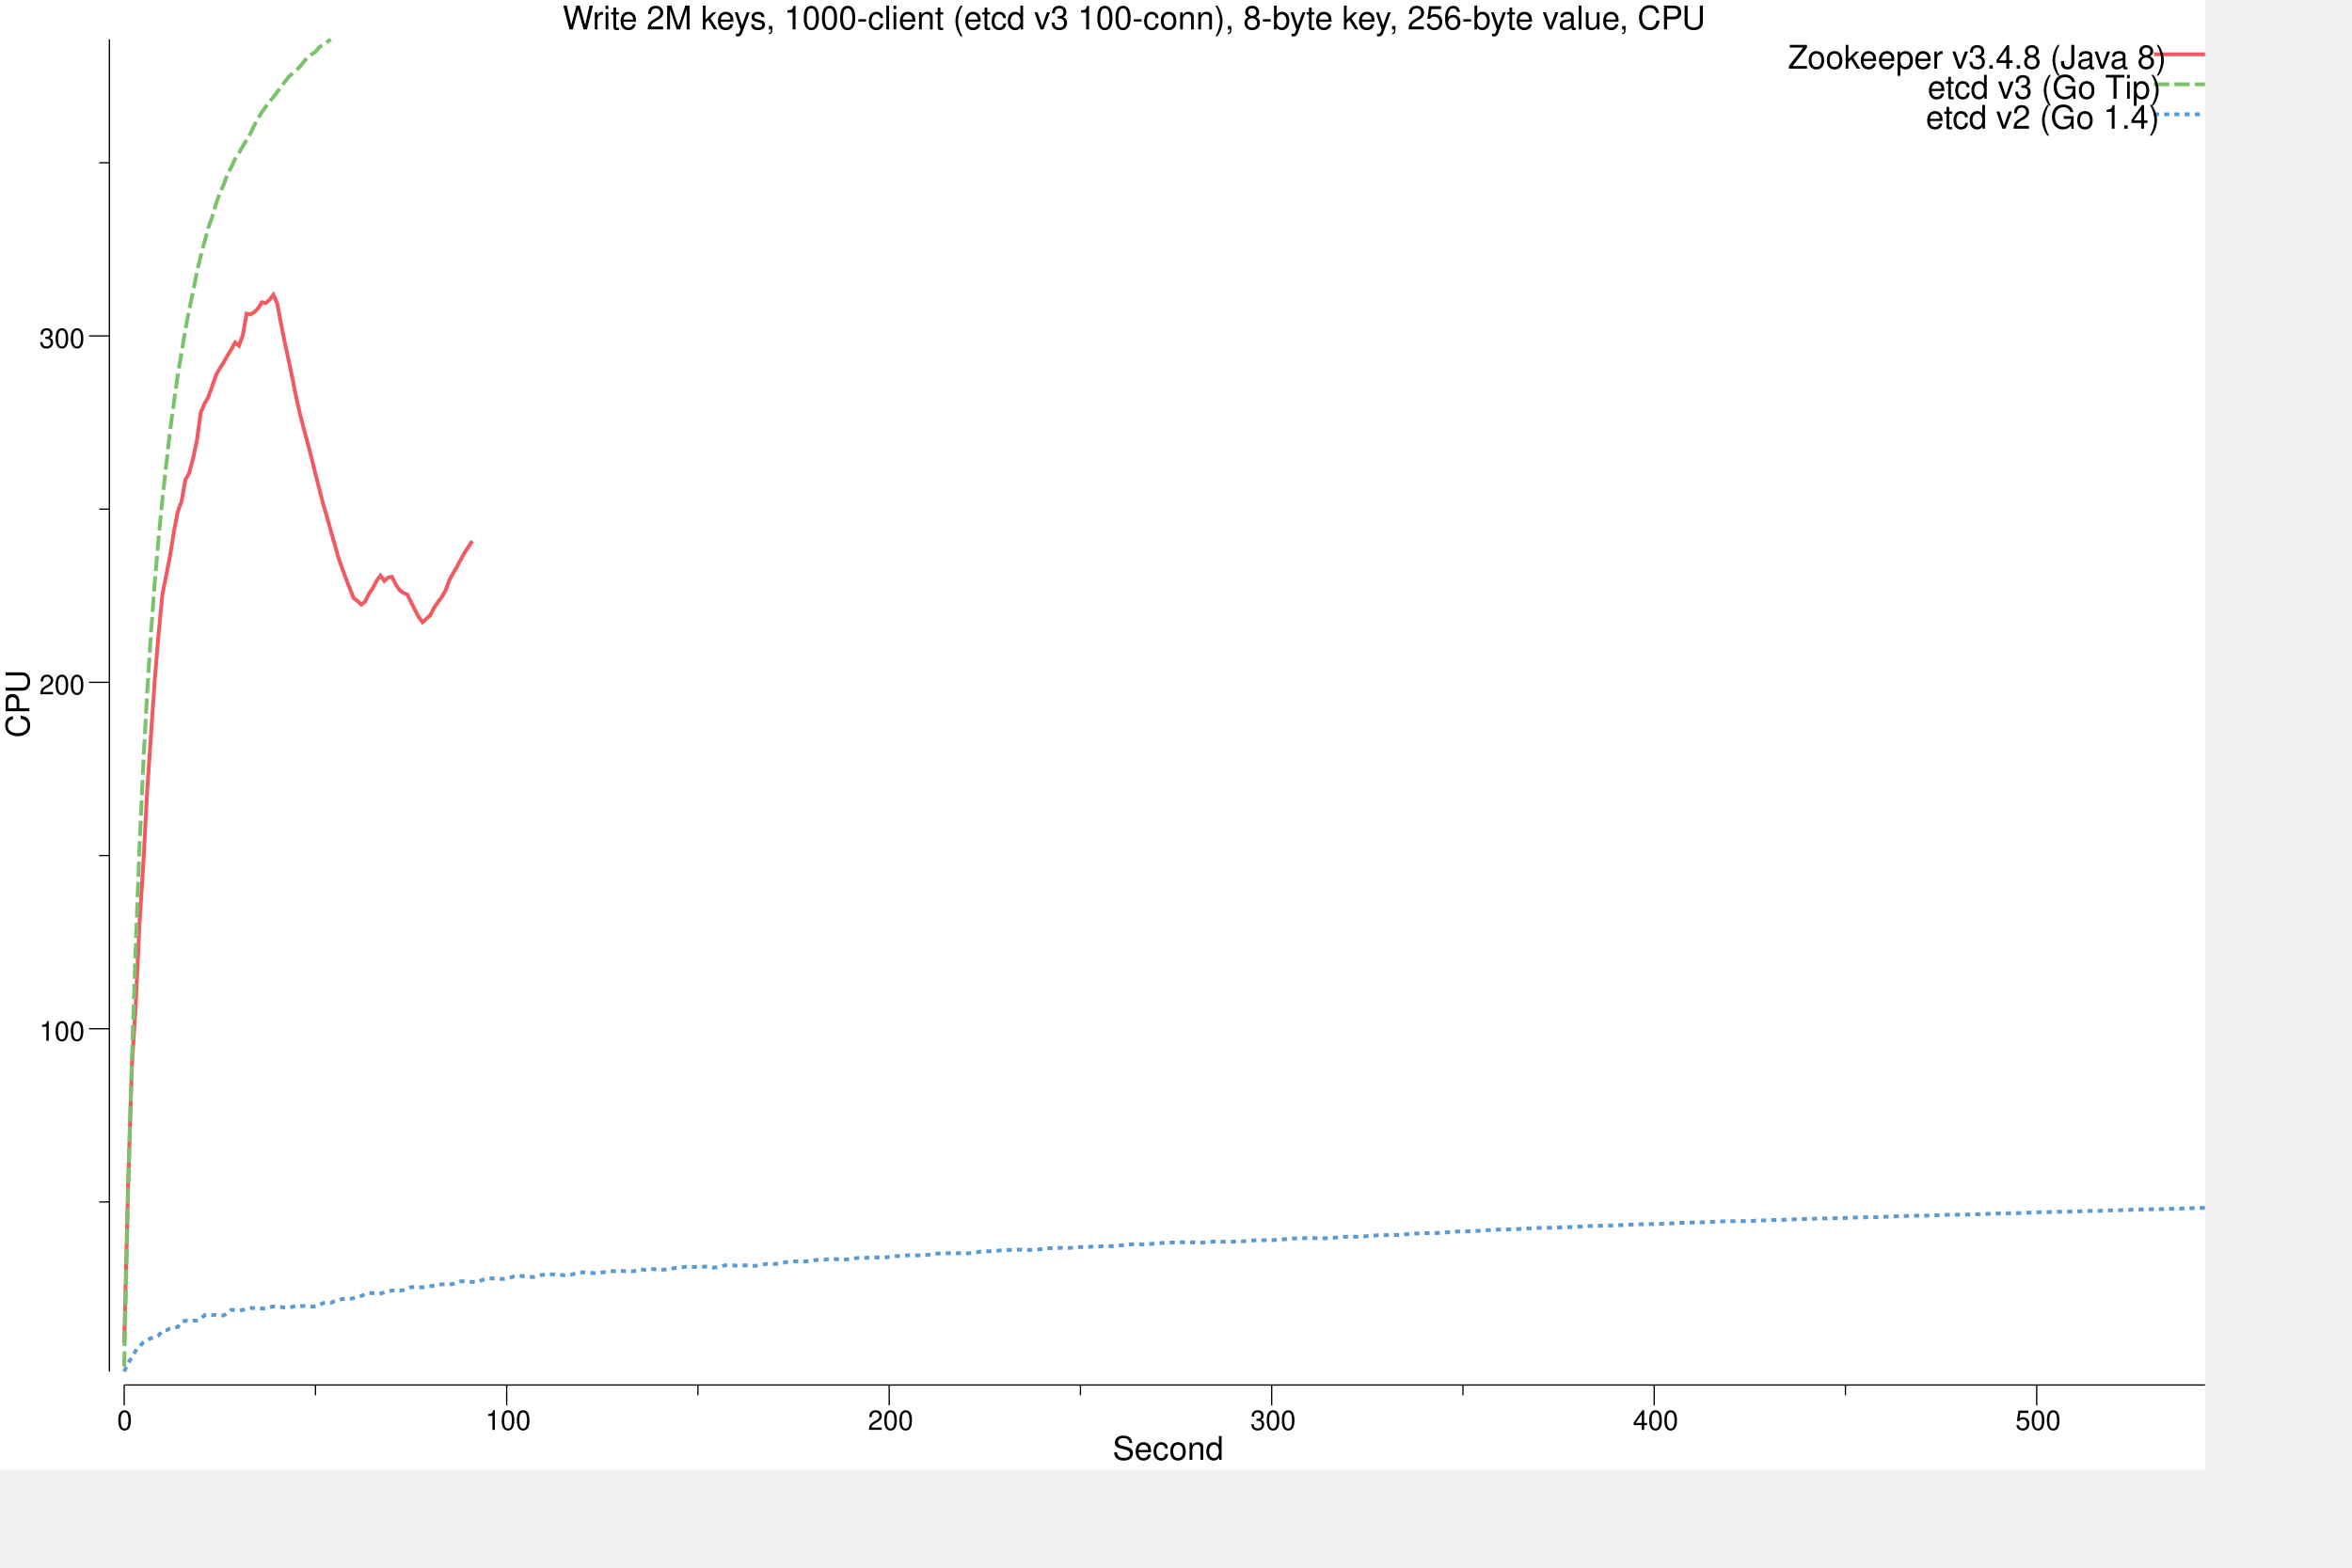
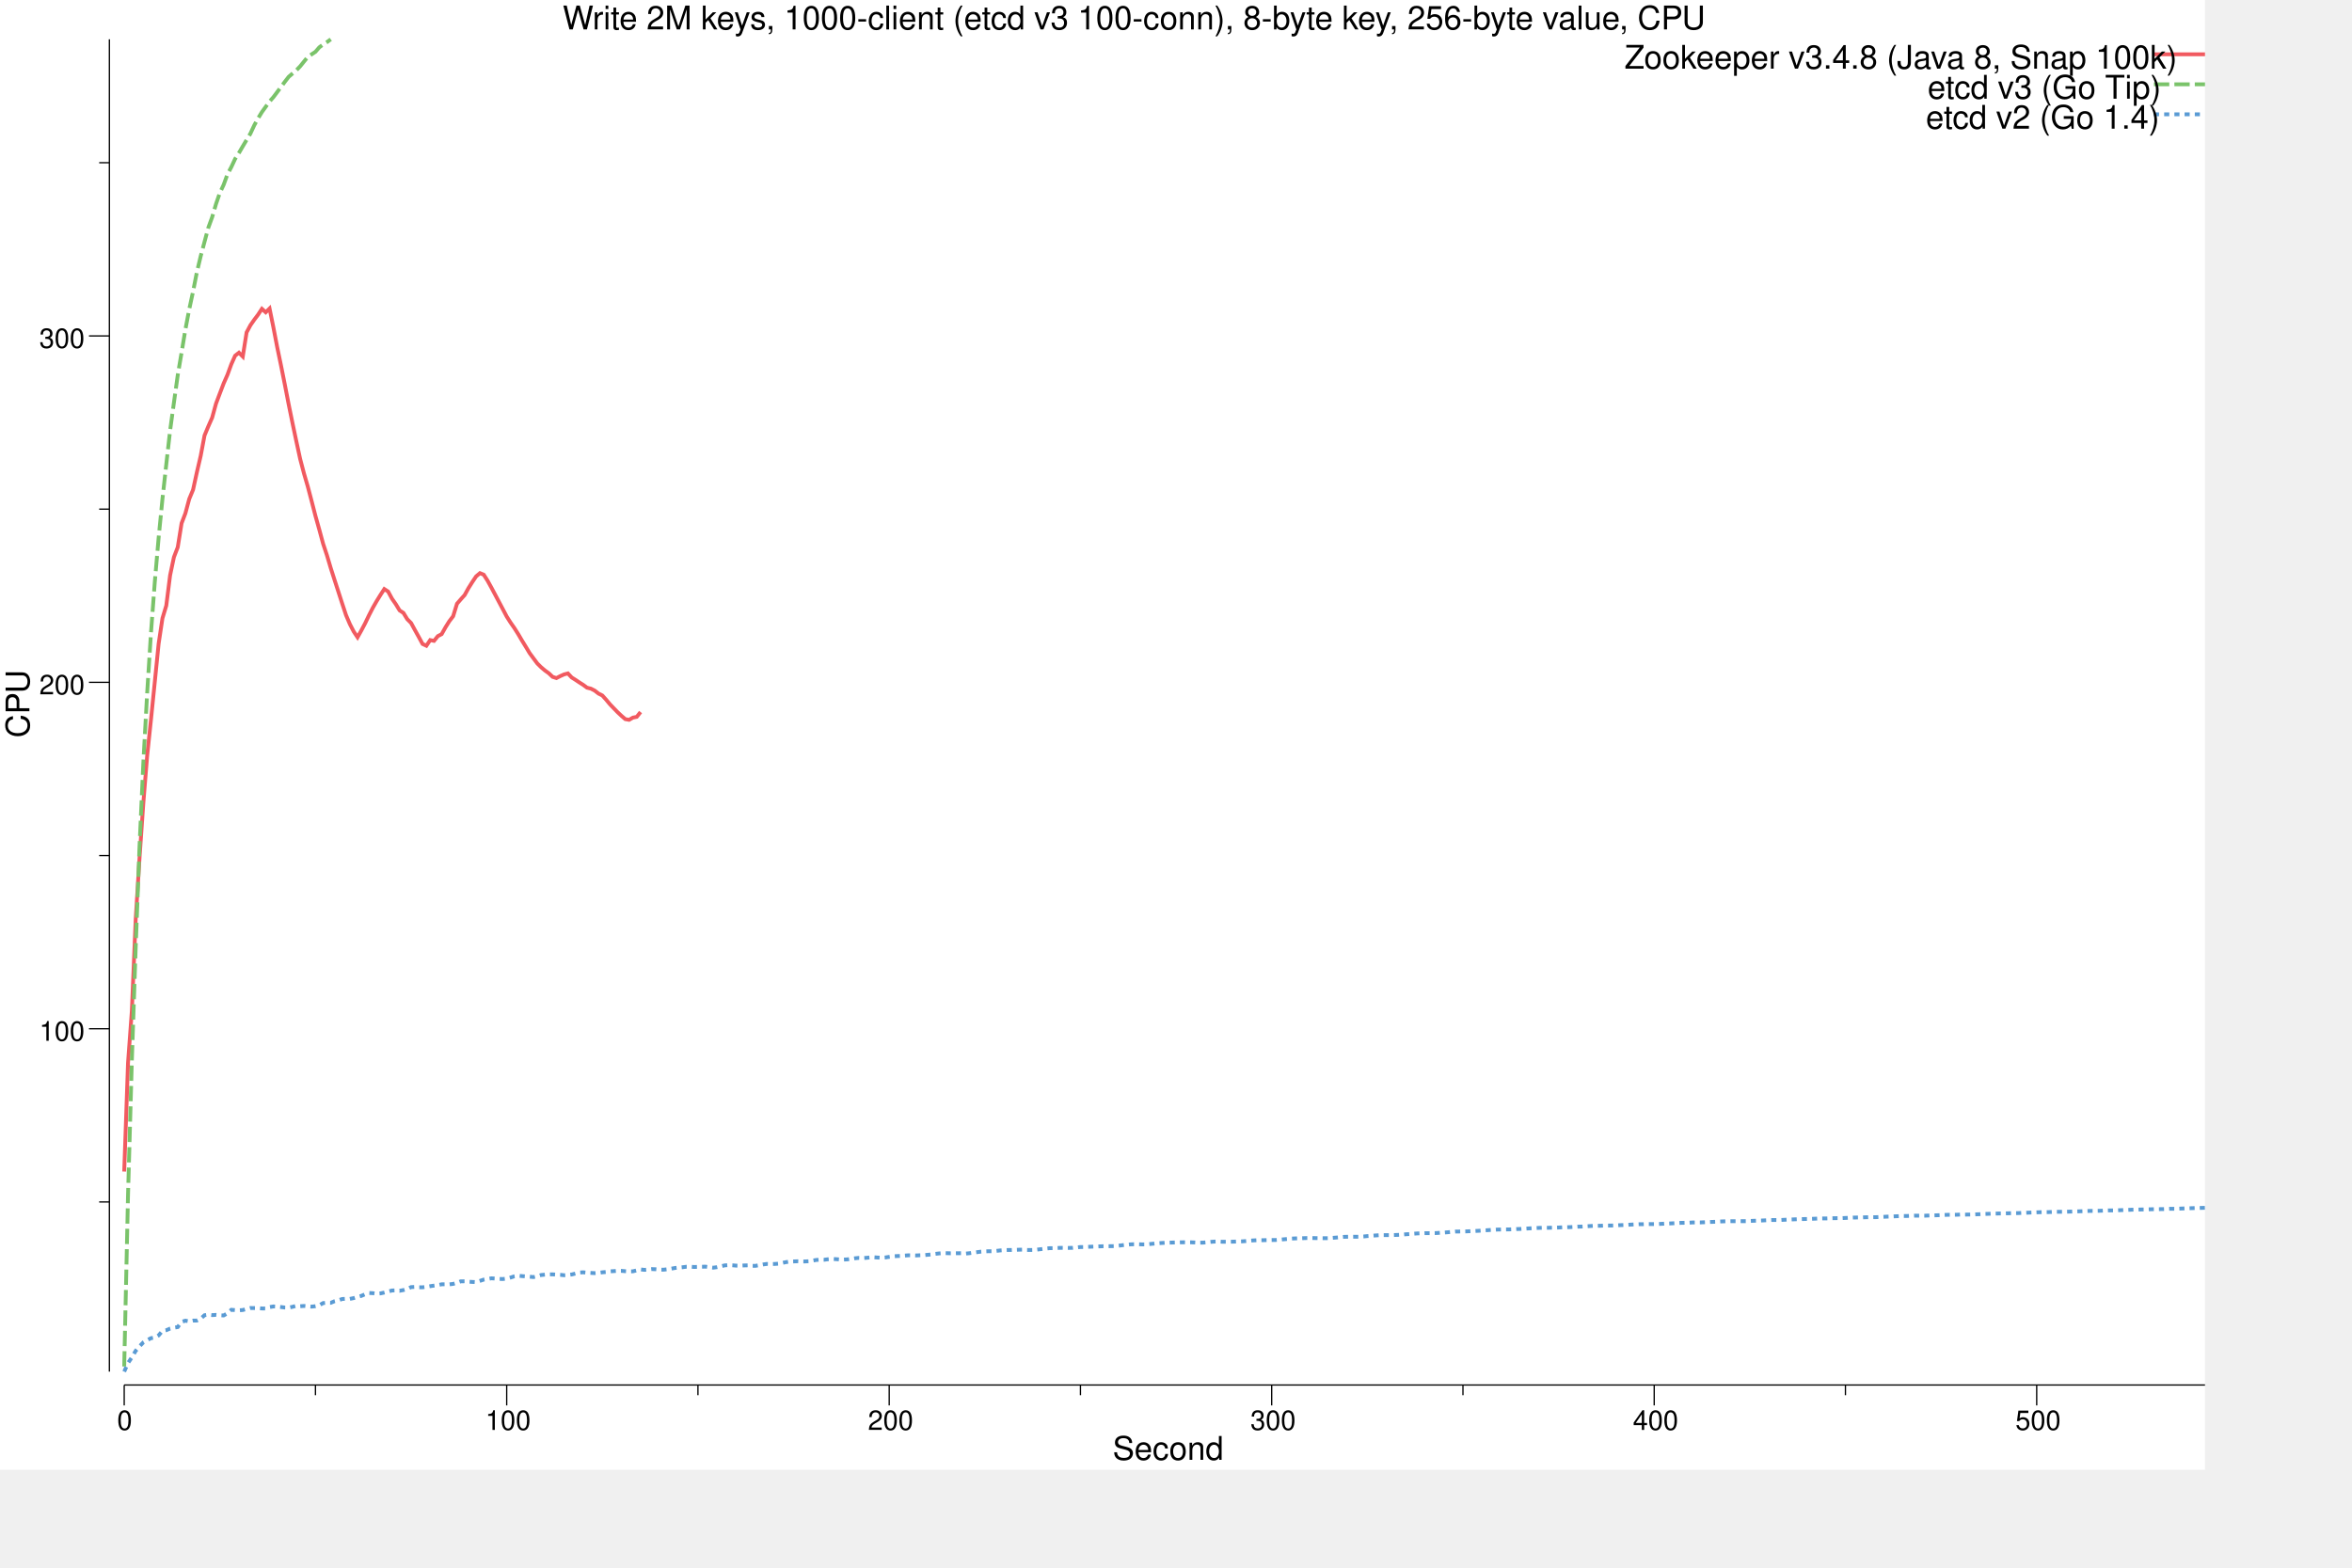
<svg xmlns="http://www.w3.org/2000/svg" width="12in" height="8in">
  <g transform="scale(1, -1) translate(0, -720)">
    <path d="M0,0L1080,0L1080,720L0,720Z" style="fill:#FFFFFF" />
    <text x="275.57" y="-705.6" transform="scale(1, -1)" style="font-family:Helvetica;font-weight:normal;font-style:normal;font-size:12pt">Write 2M keys, 1000-client (etcd v3 100-conn), 8-byte key, 256-byte value, CPU</text>
    <text x="544.98" y="-4.849" transform="scale(1, -1)" style="font-family:Helvetica;font-weight:normal;font-style:normal;font-size:12pt">Second</text>
    <text x="57.358" y="-19.498" transform="scale(1, -1)" style="font-family:Helvetica;font-weight:normal;font-style:normal;font-size:10pt">0</text>
    <text x="237.75" y="-19.498" transform="scale(1, -1)" style="font-family:Helvetica;font-weight:normal;font-style:normal;font-size:10pt">100</text>
    <text x="425.1" y="-19.498" transform="scale(1, -1)" style="font-family:Helvetica;font-weight:normal;font-style:normal;font-size:10pt">200</text>
    <text x="612.45" y="-19.498" transform="scale(1, -1)" style="font-family:Helvetica;font-weight:normal;font-style:normal;font-size:10pt">300</text>
    <text x="799.79" y="-19.498" transform="scale(1, -1)" style="font-family:Helvetica;font-weight:normal;font-style:normal;font-size:10pt">400</text>
    <text x="987.14" y="-19.498" transform="scale(1, -1)" style="font-family:Helvetica;font-weight:normal;font-style:normal;font-size:10pt">500</text>
    <path d="M60.834,31.498L60.834,41.498" style="fill:none;stroke:#000000;stroke-width:0.625" />
    <path d="M248.18,31.498L248.18,41.498" style="fill:none;stroke:#000000;stroke-width:0.625" />
    <path d="M435.53,31.498L435.53,41.498" style="fill:none;stroke:#000000;stroke-width:0.625" />
    <path d="M622.87,31.498L622.87,41.498" style="fill:none;stroke:#000000;stroke-width:0.625" />
    <path d="M810.22,31.498L810.22,41.498" style="fill:none;stroke:#000000;stroke-width:0.625" />
    <path d="M997.57,31.498L997.57,41.498" style="fill:none;stroke:#000000;stroke-width:0.625" />
    <path d="M154.51,36.498L154.51,41.498" style="fill:none;stroke:#000000;stroke-width:0.625" />
    <path d="M341.85,36.498L341.85,41.498" style="fill:none;stroke:#000000;stroke-width:0.625" />
    <path d="M529.2,36.498L529.2,41.498" style="fill:none;stroke:#000000;stroke-width:0.625" />
    <path d="M716.55,36.498L716.55,41.498" style="fill:none;stroke:#000000;stroke-width:0.625" />
    <path d="M903.89,36.498L903.89,41.498" style="fill:none;stroke:#000000;stroke-width:0.625" />
    <path d="M60.834,41.498L1080,41.498" style="fill:none;stroke:#000000;stroke-width:0.625" />
    <g transform="rotate(90)">
      <text x="358.57" y="14.399" transform="scale(1, -1)" style="font-family:Helvetica;font-weight:normal;font-style:normal;font-size:12pt">CPU</text>
    </g>
    <text x="19.248" y="-210.14" transform="scale(1, -1)" style="font-family:Helvetica;font-weight:normal;font-style:normal;font-size:10pt">100</text>
    <text x="19.248" y="-379.85" transform="scale(1, -1)" style="font-family:Helvetica;font-weight:normal;font-style:normal;font-size:10pt">200</text>
    <text x="19.248" y="-549.56" transform="scale(1, -1)" style="font-family:Helvetica;font-weight:normal;font-style:normal;font-size:10pt">300</text>
    <path d="M43.577,216.02L53.577,216.02" style="fill:none;stroke:#000000;stroke-width:0.625" />
    <path d="M43.577,385.73L53.577,385.73" style="fill:none;stroke:#000000;stroke-width:0.625" />
    <path d="M43.577,555.43L53.577,555.43" style="fill:none;stroke:#000000;stroke-width:0.625" />
    <path d="M48.577,131.17L53.577,131.17" style="fill:none;stroke:#000000;stroke-width:0.625" />
    <path d="M48.577,300.87L53.577,300.87" style="fill:none;stroke:#000000;stroke-width:0.625" />
    <path d="M48.577,470.58L53.577,470.58" style="fill:none;stroke:#000000;stroke-width:0.625" />
    <path d="M48.577,640.29L53.577,640.29" style="fill:none;stroke:#000000;stroke-width:0.625" />
    <path d="M53.577,48.06L53.577,700.75" style="fill:none;stroke:#000000;stroke-width:0.625" />
-     <path d="M60.834,61.671L62.707,137.8L64.581,197.49L66.454,226.97L68.328,267.56L70.201,296.78L72.075,332.3L73.948,359.73L75.821,387.17L77.695,409.74L79.568,429L81.442,438.23L83.315,447.86L85.189,459.53L87.062,469.34L88.936,474.35L90.809,485L92.683,488.35L94.556,495.39L96.43,504.13L98.303,517.74L100.18,522.27L102.05,525.51L103.92,530.77L105.8,536.27L107.67,539.55L109.54,542.48L111.42,545.79L113.29,548.83L115.16,552.21L117.04,550.61L118.91,555.74L120.78,566.34L122.66,565.95L124.53,567.07L126.41,568.92L128.28,571.91L130.15,571.54L132.03,573.13L133.9,575.59L135.77,571.38L137.65,561.39L139.52,552.02L141.39,543.45L143.27,534.44L145.14,525.16L147.01,516.94L148.89,509.66L150.76,502.7L152.63,495.49L154.51,487.84L156.38,480.52L158.25,473.18L160.13,466.9L162,460.07L163.87,453.54L165.75,446.8L167.62,441.51L169.49,436.38L171.37,431.65L173.24,426.96L175.12,425.57L176.99,423.79L178.86,425.34L180.74,429.24L182.61,431.89L184.48,435.52L186.36,438.03L188.23,435.4L190.1,437.04L191.98,437.44L193.85,433.72L195.72,430.9L197.6,429.53L199.47,428.81L201.34,425.01L203.22,421.26L205.09,417.68L206.96,415.15L208.84,416.85L210.71,418.56L212.58,422.21L214.46,424.93L216.33,427.46L218.21,430.65L220.08,435.76L221.95,439.2L223.83,442.34L225.7,445.92L227.57,449.25L229.45,452.11L231.32,454.97" style="fill:none;stroke:#F15A60;stroke-width:1.875" />
+     <path d="M60.834,146.07L62.707,199.32L64.581,224.81L66.454,269.49L68.328,299.5L70.201,326.53L72.075,349.66L73.948,367.47L75.821,385.98L77.695,404.63L79.568,417.1L81.442,423.32L83.315,438.16L85.189,447.06L87.062,451.93L88.936,463.64L90.809,468.54L92.683,475.55L94.556,480.05L96.43,488.64L98.303,496.7L100.18,506.68L102.05,511.17L103.92,515.4L105.8,522.27L107.67,527.24L109.54,532.15L111.42,536.41L113.29,541.55L115.16,545.74L117.04,547.22L118.91,545.32L120.78,557.15L122.66,560.68L124.53,563.36L126.41,565.85L128.28,568.7L130.15,567.01L132.03,568.86L133.9,559.67L135.77,549.93L137.65,540.89L139.52,531.54L141.39,521.92L143.27,512.7L145.14,503.84L147.01,495.19L148.89,488.04L150.76,481.63L152.63,474.53L154.51,467.25L156.38,460.58L158.25,453.66L160.13,447.99L162,441.69L163.87,435.86L165.75,430.07L167.62,424.28L169.49,418.63L171.37,414.24L173.24,410.62L175.12,407.8L176.99,411.15L178.86,414.68L180.74,418.6L182.61,422.25L184.48,425.52L186.36,428.56L188.23,431.43L190.1,430.21L191.98,426.73L193.85,424.05L195.72,420.97L197.6,419.73L199.47,416.68L201.34,414.8L203.22,411.35L205.09,407.99L206.96,404.53L208.84,403.65L210.71,406.43L212.58,406.04L214.46,408.36L216.33,409.35L218.21,412.69L220.08,415.68L221.95,418.12L223.83,424.23L225.7,426.4L227.57,428.47L229.45,431.87L231.32,434.84L233.19,437.62L235.07,439.22L236.94,438.45L238.81,435.53L240.69,432.12L242.56,428.61L244.43,425.08L246.31,421.53L248.18,417.97L250.05,415.03L251.93,412.34L253.8,409.38L255.67,406.19L257.55,403.14L259.42,400.03L261.29,397.5L263.17,394.97L265.04,393.12L266.92,391.53L268.79,390.19L270.66,388.42L272.54,387.81L274.41,388.78L276.28,389.61L278.16,390.1L280.03,388.1L281.9,386.93L283.78,385.67L285.65,384.49L287.52,383.11L289.4,382.64L291.27,381.69L293.14,380.23L295.02,379.29L296.89,377.21L298.76,374.97L300.64,373.01L302.51,371.08L304.38,369.33L306.26,367.7L308.13,367.36L310,368.45L311.88,368.82L313.75,371.18" style="fill:none;stroke:#F15A60;stroke-width:1.875" />
    <path d="M60.834,50.555L62.707,134.56L64.581,200.42L66.454,255.53L68.328,305.23L70.201,346.32L72.075,380.41L73.948,409.96L75.821,434.87L77.695,456.53L79.568,475.53L81.442,492.52L83.315,509.09L85.189,522.8L87.062,536.24L88.936,547.3L90.809,558.61L92.683,568.47L94.556,577.17L96.43,586.68L98.303,594.53L100.18,601.56L102.05,608.5L103.92,613.62L105.8,620.07L107.67,625.47L109.54,629.48L111.42,634.63L113.29,638.15L115.16,642.17L117.04,645.11L118.91,648.31L120.78,651.45L122.66,654.59L124.53,658.61L126.41,662.04L128.28,665.1L130.15,667.69L132.03,670.29L133.9,672.39L135.77,674.89L137.65,677.42L139.52,679.95L141.39,682.36L143.27,683.98L145.14,685.56L147.01,687.51L148.89,689.84L150.76,692.13L152.63,693.39L154.51,694.63L156.38,696.8L158.25,698.21L160.13,699.36L162,700.75" style="fill:none;stroke:#7AC36A;stroke-width:1.875;stroke-dasharray:7.5,2.5" />
    <path d="M60.834,48.06L62.707,52.269L64.581,55.052L66.454,58.243L68.328,60.432L70.201,62.384L72.075,63.47L73.948,64.437L75.821,64.759L77.695,65.795L79.568,68.018L81.442,68.34L83.315,69.138L85.189,69.596L87.062,69.868L88.936,72.447L90.809,73.007L92.683,72.668L94.556,73.041L96.43,73.075L98.303,74.008L100.18,75.689L102.05,75.96L103.92,75.739L105.8,75.841L107.67,75.655L109.54,75.57L111.42,76.639L113.29,78.336L115.16,78.183L117.04,78.081L118.91,78.234L120.78,78.743L122.66,79.218L124.53,79.184L126.41,79.168L128.28,78.998L130.15,78.964L132.03,79.66L133.9,79.982L135.77,79.897L137.65,79.694L139.52,79.456L141.39,79.405L143.27,79.795L145.14,80.305L147.01,80.084L148.89,80.22L150.76,80.05L152.63,79.897L154.51,80.101L156.38,80.559L158.25,81.628L160.13,81.815L162,81.764L163.87,82.545L165.75,83.003L167.62,83.631L169.49,83.716L171.37,83.682L173.24,84.072L175.12,84.666L176.99,85.158L178.86,85.973L180.74,86.584L182.61,86.482L184.48,86.227L186.36,86.38L188.23,86.787L190.1,87.28L191.98,87.789L193.85,87.857L195.72,87.653L197.6,88.009L199.47,88.518L201.34,89.452L203.22,89.554L205.09,89.367L206.96,89.367L208.84,89.588L210.71,89.91L212.58,90.181L214.46,90.436L216.33,90.826L218.21,90.843L220.08,90.792L221.95,91.03L223.83,91.59L225.7,92.286L227.57,92.303L229.45,92.099L231.32,91.997L233.19,91.896L235.07,92.506L236.94,93.134L238.81,93.44L240.69,93.762L242.56,93.644L244.43,93.457L246.31,93.423L248.18,93.61L250.05,94.136L251.93,94.747L253.8,95.035L255.67,94.848L257.55,94.696L259.42,94.56L261.29,94.373L263.17,94.798L265.04,95.375L266.92,95.561L268.79,95.68L270.66,95.697L272.54,95.561L274.41,95.476L276.28,95.273L278.16,95.375L280.03,95.646L281.9,96.104L283.78,96.596L285.65,96.698L287.52,96.529L289.4,96.41L291.27,96.308L293.14,96.444L295.02,96.698L296.89,96.868L298.76,97.173L300.64,97.292L302.51,97.428L304.38,97.411L306.26,97.241L308.13,97.156L310,97.19L311.88,97.649L313.75,98.124L315.63,97.903L317.5,98.056L319.37,98.276L321.25,98.192L323.12,98.022L324.99,97.988L326.87,98.192L328.74,98.48L330.61,98.82L332.49,99.023L334.36,99.193L336.23,99.43L338.11,99.447L339.98,99.312L341.85,99.363L343.73,99.447L345.6,99.464L347.47,99.193L349.35,98.972L351.22,99.227L353.09,99.634L354.97,100.09L356.84,100.25L358.72,100.14L360.59,99.974L362.46,99.94L364.34,100.06L366.21,100.11L368.08,99.872L369.96,99.872L371.83,100.18L373.7,100.53L375.58,100.81L377.45,100.74L379.32,100.79L381.2,100.92L383.07,101.28L384.94,101.69L386.82,101.98L388.69,102.03L390.56,102.11L392.44,102.04L394.31,102.03L396.18,102.13L398.06,102.45L399.93,102.77L401.8,102.86L403.68,102.86L405.55,103.1L407.43,103.25L409.3,103.16L411.17,103.01L413.05,102.94L414.92,103.03L416.79,103.28L418.67,103.57L420.54,103.76L422.41,103.69L424.29,103.79L426.16,103.98L428.03,104.08L429.91,103.93L431.78,103.84L433.65,103.98L435.53,104.27L437.4,104.54L439.27,104.66L441.15,104.74L443.02,104.9L444.89,105.03L446.77,105.01L448.64,104.96L450.51,105.05L452.39,105.1L454.26,105.27L456.14,105.44L458.01,105.73L459.88,105.95L461.76,106.1L463.63,106.08L465.5,106.02L467.38,106.03L469.25,106.05L471.12,106.07L473,105.88L474.87,106.07L476.74,106.34L478.62,106.58L480.49,106.83L482.36,106.97L484.24,107.03L486.11,107.03L487.98,107.19L489.86,107.42L491.73,107.54L493.6,107.63L495.48,107.64L497.35,107.71L499.23,107.78L501.1,107.8L502.97,107.66L504.85,107.63L506.72,107.66L508.59,107.9L510.47,108.12L512.34,108.36L514.21,108.53L516.09,108.54L517.96,108.63L519.83,108.7L521.71,108.68L523.58,108.66L525.45,108.7L527.33,108.88L529.2,109.09L531.07,109.1L532.95,109.19L534.82,109.27L536.69,109.32L538.57,109.41L540.44,109.48L542.31,109.48L544.19,109.51L546.06,109.55L547.94,109.75L549.81,109.99L551.68,110.19L553.56,110.38L555.43,110.46L557.3,110.46L559.18,110.39L561.05,110.39L562.92,110.53L564.8,110.72L566.67,110.9L568.54,111.04L570.42,111.16L572.29,111.23L574.16,111.28L576.04,111.34L577.91,111.39L579.78,111.41L581.66,111.39L583.53,111.39L585.4,111.31L587.28,111.21L589.15,111.24L591.03,111.41L592.9,111.6L594.77,111.75L596.65,111.79L598.52,111.68L600.39,111.67L602.27,111.68L604.14,111.72L606.01,111.79L607.89,111.84L609.76,111.97L611.63,112.14L613.51,112.31L615.38,112.41L617.25,112.45L619.13,112.45L621,112.48L622.87,112.51L624.75,112.53L626.62,112.68L628.49,112.85L630.37,113.02L632.24,113.21L634.11,113.3L635.99,113.36L637.86,113.41L639.74,113.47L641.61,113.47L643.48,113.47L645.36,113.45L647.23,113.43L649.1,113.41L650.98,113.45L652.85,113.6L654.72,113.75L656.6,113.91L658.47,114.08L660.34,114.13L662.22,114.11L664.09,114.13L665.96,114.14L667.84,114.25L669.71,114.45L671.58,114.59L673.46,114.74L675.33,114.87L677.2,114.92L679.08,114.92L680.95,114.92L682.82,114.96L684.7,115.03L686.57,115.15L688.45,115.32L690.32,115.45L692.19,115.6L694.07,115.74L695.94,115.82L697.81,115.89L699.69,115.89L701.56,115.89L703.43,115.93L705.31,116.06L707.18,116.18L709.05,116.32L710.93,116.5L712.8,116.66L714.67,116.69L716.55,116.72L718.42,116.76L720.29,116.86L722.17,116.94L724.04,117.03L725.91,117.16L727.79,117.28L729.66,117.42L731.54,117.52L733.41,117.64L735.28,117.67L737.16,117.69L739.03,117.72L740.9,117.78L742.78,117.89L744.65,117.95L746.52,118.06L748.4,118.18L750.27,118.3L752.14,118.39L754.02,118.47L755.89,118.52L757.76,118.52L759.64,118.54L761.51,118.56L763.38,118.64L765.26,118.76L767.13,118.79L769,118.84L770.88,118.95L772.75,119.07L774.62,119.1L776.5,119.22L778.37,119.34L780.25,119.46L782.12,119.49L783.99,119.51L785.87,119.63L787.74,119.61L789.61,119.63L791.49,119.68L793.36,119.8L795.23,119.86L797.11,119.96L798.98,120.08L800.85,120.19L802.73,120.27L804.6,120.27L806.47,120.36L808.35,120.34L810.22,120.34L812.09,120.36L813.97,120.46L815.84,120.58L817.71,120.63L819.59,120.73L821.46,120.83L823.33,120.93L825.21,120.97L827.08,121L828.96,121.12L830.83,121.14L832.7,121.14L834.58,121.22L836.45,121.32L838.32,121.39L840.2,121.46L842.07,121.58L843.94,121.66L845.82,121.73L847.69,121.75L849.56,121.75L851.44,121.76L853.31,121.76L855.18,121.76L857.06,121.85L858.93,121.95L860.8,122L862.68,122.07L864.55,122.17L866.42,122.26L868.3,122.34L870.17,122.31L872.05,122.32L873.92,122.43L875.79,122.53L877.67,122.6L879.54,122.68L881.41,122.77L883.29,122.8L885.16,122.82L887.03,122.88L888.91,122.97L890.78,123.05L892.65,123.09L894.53,123.1L896.4,123.16L898.27,123.22L900.15,123.24L902.02,123.24L903.89,123.33L905.77,123.43L907.64,123.51L909.51,123.55L911.39,123.55L913.26,123.65L915.13,123.7L917.01,123.7L918.88,123.72L920.76,123.8L922.63,123.89L924.5,123.99L926.38,124.05L928.25,124.14L930.12,124.22L932,124.31L933.87,124.29L935.74,124.38L937.62,124.45L939.49,124.46L941.36,124.46L943.24,124.46L945.11,124.55L946.98,124.58L948.86,124.65L950.73,124.73L952.6,124.82L954.48,124.89L956.35,124.89L958.22,124.9L960.1,124.99L961.97,124.97L963.85,124.99L965.72,125.01L967.59,125.09L969.47,125.17L971.34,125.28L973.21,125.33L975.09,125.41L976.96,125.48L978.83,125.51L980.71,125.51L982.58,125.58L984.45,125.65L986.33,125.7L988.2,125.7L990.07,125.79L991.95,125.85L993.82,125.94L995.69,126.01L997.57,126.09L999.44,126.16L1001.3,126.19L1003.2,126.19L1005.1,126.28L1006.9,126.35L1008.8,126.35L1010.7,126.35L1012.6,126.4L1014.4,126.46L1016.3,126.55L1018.2,126.58L1020,126.65L1021.9,126.74L1023.8,126.79L1025.7,126.77L1027.5,126.82L1029.4,126.89L1031.3,126.99L1033.2,127.04L1035,127.04L1036.9,127.09L1038.8,127.16L1040.7,127.23L1042.5,127.3L1044.4,127.38L1046.3,127.43L1048.2,127.47L1050,127.48L1051.9,127.55L1053.8,127.6L1055.6,127.62L1057.5,127.65L1059.4,127.67L1061.3,127.75L1063.1,127.84L1065,127.82L1066.9,127.89L1068.8,127.96L1070.6,128.04L1072.5,128.09L1074.4,128.16L1076.3,128.18L1078.1,128.25L1080,128.3" style="fill:none;stroke:#5A9BD4;stroke-width:1.875;stroke-dasharray:2.5,2.5" />
    <path d="M1055,693.4L1080,693.4" style="fill:none;stroke:#F15A60;stroke-width:1.875" />
-     <text x="875.74" y="-686.35" transform="scale(1, -1)" style="font-family:Helvetica;font-weight:normal;font-style:normal;font-size:12pt">Zookeeper v3.4.8 (Java 8)</text>
+     <text x="795.68" y="-686.35" transform="scale(1, -1)" style="font-family:Helvetica;font-weight:normal;font-style:normal;font-size:12pt">Zookeeper v3.4.8 (Java 8, Snap 100k)</text>
    <path d="M1055,678.7L1080,678.7" style="fill:none;stroke:#7AC36A;stroke-width:1.875;stroke-dasharray:7.5,2.5" />
    <text x="944.13" y="-671.65" transform="scale(1, -1)" style="font-family:Helvetica;font-weight:normal;font-style:normal;font-size:12pt">etcd v3 (Go Tip)</text>
    <path d="M1055,664L1080,664" style="fill:none;stroke:#5A9BD4;stroke-width:1.875;stroke-dasharray:2.5,2.5" />
    <text x="943.28" y="-656.95" transform="scale(1, -1)" style="font-family:Helvetica;font-weight:normal;font-style:normal;font-size:12pt">etcd v2 (Go 1.4)</text>
  </g>
</svg>
